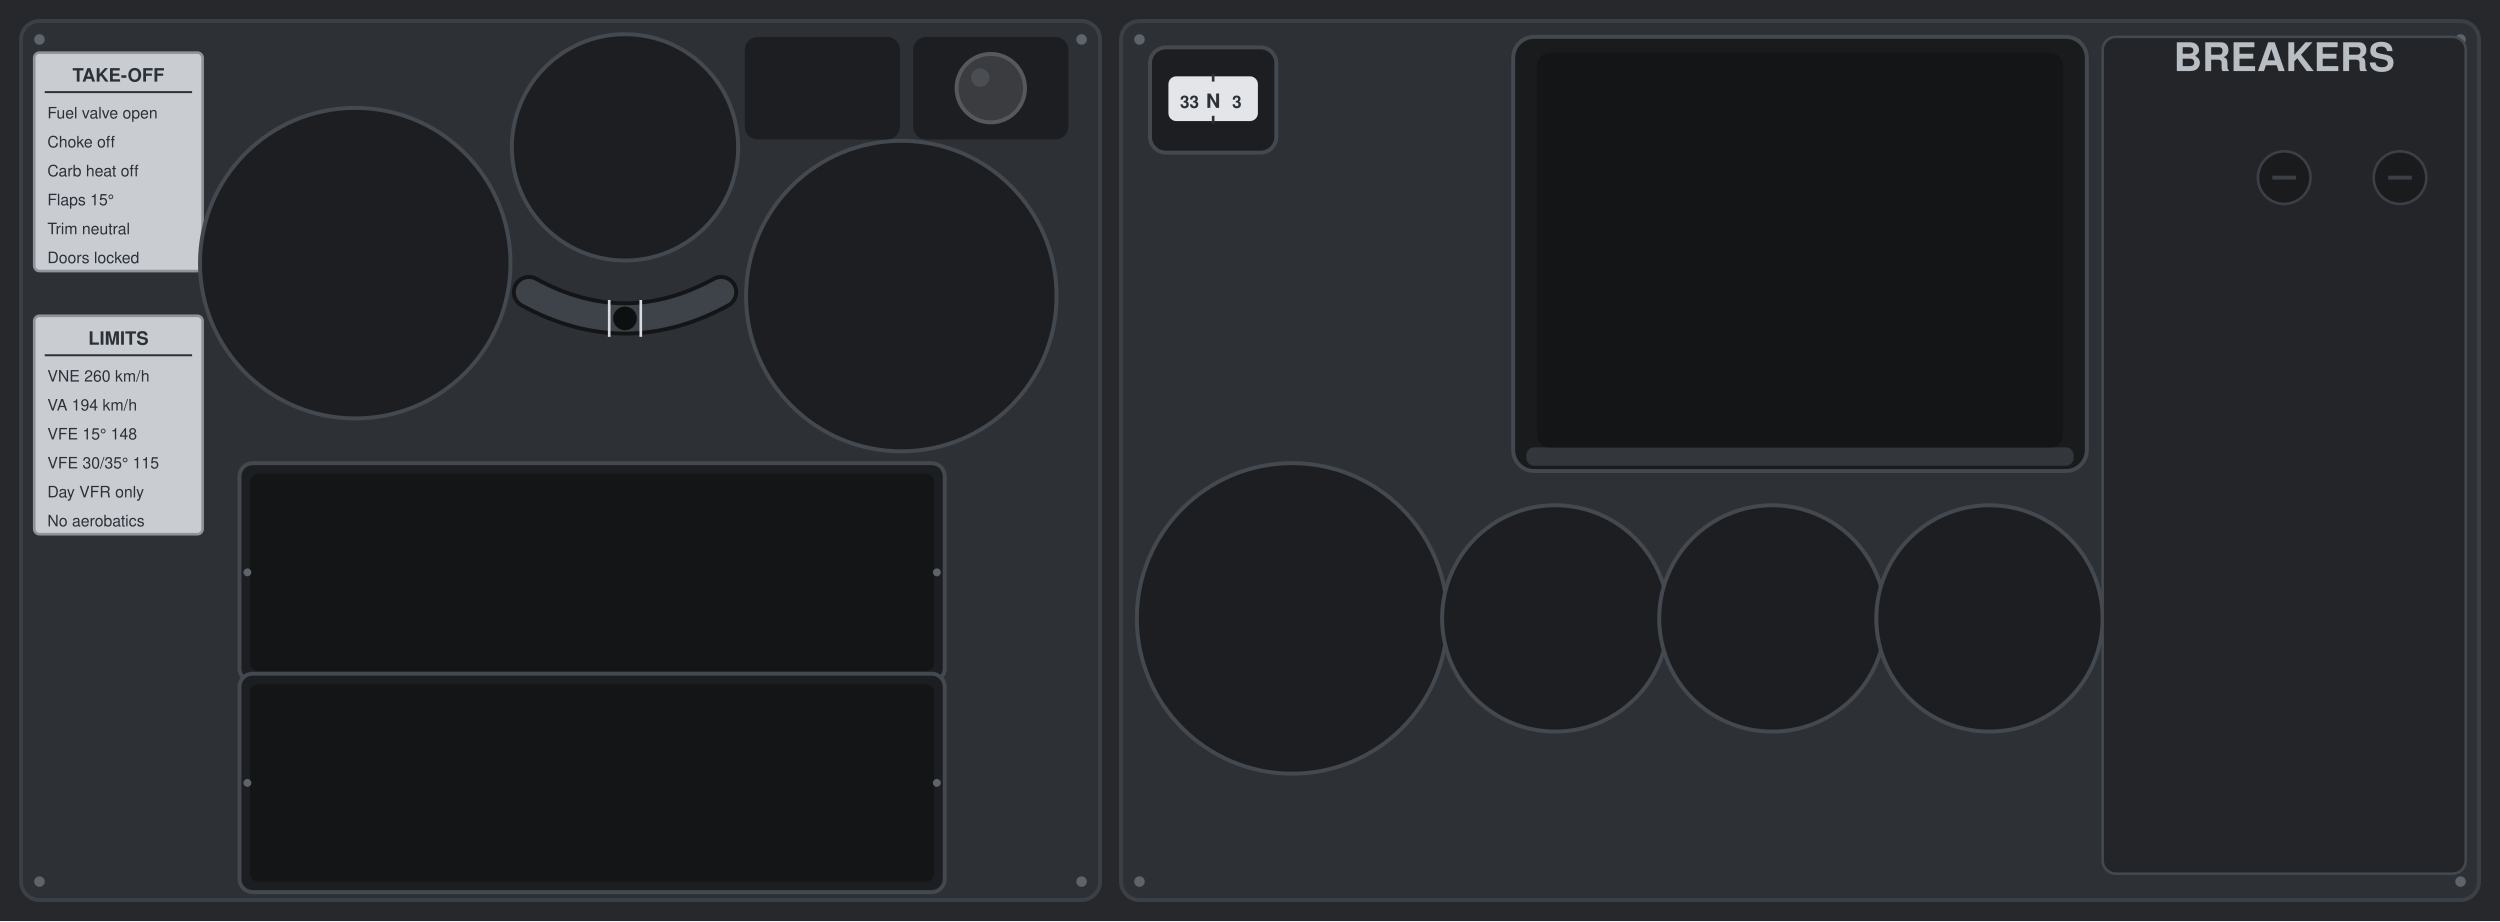
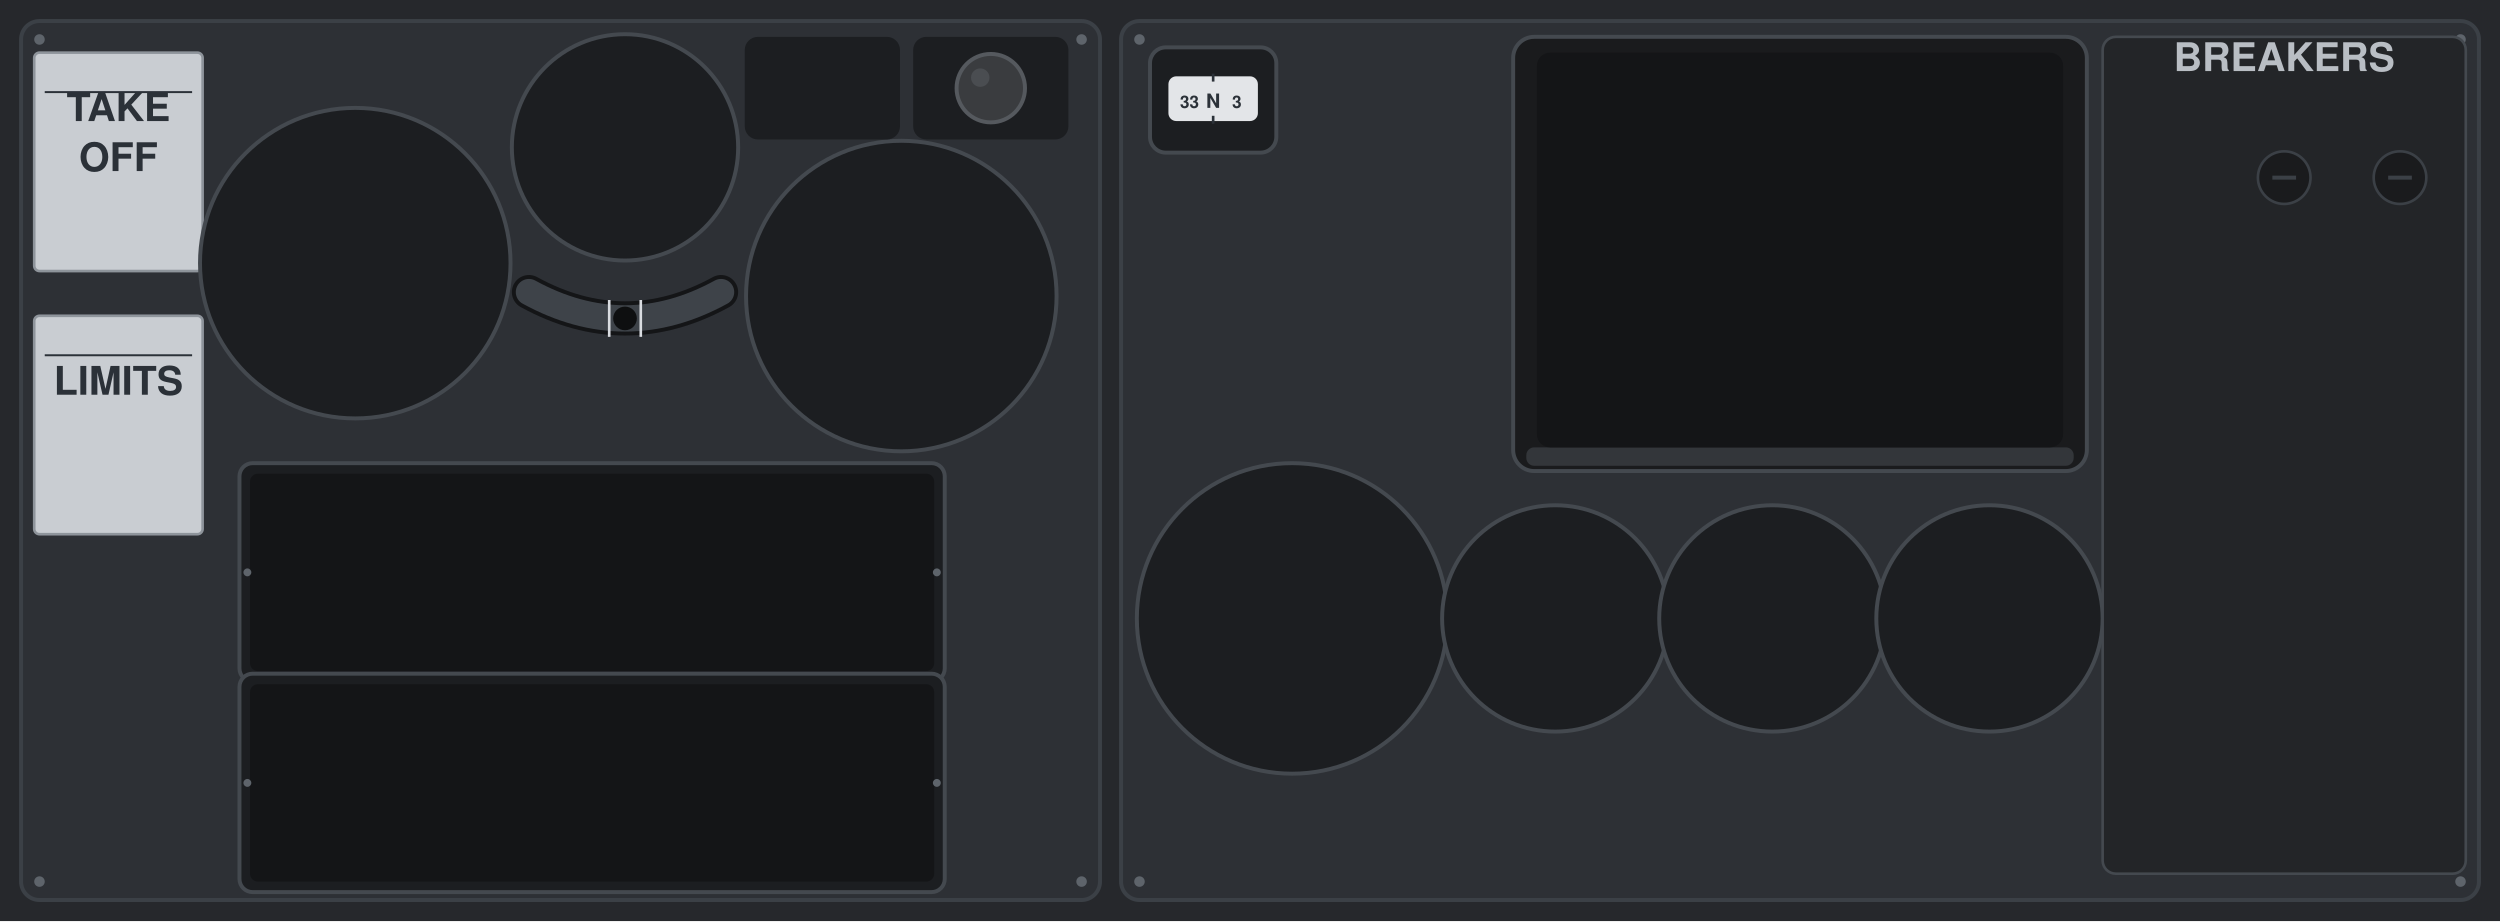
<svg xmlns="http://www.w3.org/2000/svg" viewBox="0 0 1900 700" preserveAspectRatio="xMidYMid slice">
  <rect width="1900" height="700" fill="#26282C" />
  <rect x="16" y="16" width="820" height="668" rx="14" fill="#2D3035" stroke="#3B4046" stroke-width="3" />
  <g fill="#5E646B">
    <circle cx="30" cy="30" r="4" />
    <circle cx="822" cy="30" r="4" />
    <circle cx="30" cy="670" r="4" />
    <circle cx="822" cy="670" r="4" />
  </g>
  <rect x="852" y="16" width="1032" height="668" rx="14" fill="#2D3035" stroke="#3B4046" stroke-width="3" />
  <g fill="#5E646B">
    <circle cx="866" cy="30" r="4" />
    <circle cx="1870" cy="30" r="4" />
    <circle cx="866" cy="670" r="4" />
    <circle cx="1870" cy="670" r="4" />
  </g>
  <rect x="26" y="40" width="128" height="166" rx="4" fill="#C9CDD2" stroke="#8E949B" stroke-width="2" />
-   <text data-decor="knee card" x="90" y="62" font-family="Helvetica, Arial, sans-serif" font-size="14" font-weight="bold" fill="#2B3138" text-anchor="middle">TAKE-OFF</text>
+   <text x="90" y="92" font-family="Helvetica, Arial, sans-serif" font-size="30" font-weight="bold" fill="#2B3138" text-anchor="middle">TAKE</text>
+   <text x="90" y="130" font-family="Helvetica, Arial, sans-serif" font-size="30" font-weight="bold" fill="#2B3138" text-anchor="middle">OFF</text>
  <path d="M34 70 H146" stroke="#2B3138" stroke-width="1.5" />
-   <text data-decor="knee card" x="36" y="90" font-family="Helvetica, Arial, sans-serif" font-size="12" font-weight="normal" fill="#2B3138" text-anchor="start">Fuel valve open</text>
-   <text data-decor="knee card" x="36" y="112" font-family="Helvetica, Arial, sans-serif" font-size="12" font-weight="normal" fill="#2B3138" text-anchor="start">Choke off</text>
-   <text data-decor="knee card" x="36" y="134" font-family="Helvetica, Arial, sans-serif" font-size="12" font-weight="normal" fill="#2B3138" text-anchor="start">Carb heat off</text>
-   <text data-decor="knee card" x="36" y="156" font-family="Helvetica, Arial, sans-serif" font-size="12" font-weight="normal" fill="#2B3138" text-anchor="start">Flaps 15°</text>
-   <text data-decor="knee card" x="36" y="178" font-family="Helvetica, Arial, sans-serif" font-size="12" font-weight="normal" fill="#2B3138" text-anchor="start">Trim neutral</text>
-   <text data-decor="knee card" x="36" y="200" font-family="Helvetica, Arial, sans-serif" font-size="12" font-weight="normal" fill="#2B3138" text-anchor="start">Doors locked</text>
  <rect x="26" y="240" width="128" height="166" rx="4" fill="#C9CDD2" stroke="#8E949B" stroke-width="2" />
-   <text data-decor="knee card" x="90" y="262" font-family="Helvetica, Arial, sans-serif" font-size="14" font-weight="bold" fill="#2B3138" text-anchor="middle">LIMITS</text>
+   <text x="90" y="300" font-family="Helvetica, Arial, sans-serif" font-size="30" font-weight="bold" fill="#2B3138" text-anchor="middle">LIMITS</text>
  <path d="M34 270 H146" stroke="#2B3138" stroke-width="1.5" />
-   <text data-decor="knee card" x="36" y="290" font-family="Helvetica, Arial, sans-serif" font-size="12" font-weight="normal" fill="#2B3138" text-anchor="start">VNE 260 km/h</text>
-   <text data-decor="knee card" x="36" y="312" font-family="Helvetica, Arial, sans-serif" font-size="12" font-weight="normal" fill="#2B3138" text-anchor="start">VA 194 km/h</text>
-   <text data-decor="knee card" x="36" y="334" font-family="Helvetica, Arial, sans-serif" font-size="12" font-weight="normal" fill="#2B3138" text-anchor="start">VFE 15° 148</text>
-   <text data-decor="knee card" x="36" y="356" font-family="Helvetica, Arial, sans-serif" font-size="12" font-weight="normal" fill="#2B3138" text-anchor="start">VFE 30/35° 115</text>
-   <text data-decor="knee card" x="36" y="378" font-family="Helvetica, Arial, sans-serif" font-size="12" font-weight="normal" fill="#2B3138" text-anchor="start">Day VFR only</text>
-   <text data-decor="knee card" x="36" y="400" font-family="Helvetica, Arial, sans-serif" font-size="12" font-weight="normal" fill="#2B3138" text-anchor="start">No aerobatics</text>
  <circle cx="270" cy="200" r="118" fill="#1C1E21" stroke="#44494F" stroke-width="3" />
  <circle cx="475" cy="112" r="86" fill="#1C1E21" stroke="#44494F" stroke-width="3" />
  <circle cx="685" cy="225" r="118" fill="#1C1E21" stroke="#44494F" stroke-width="3" />
  <path d="M402 222 Q475 262 548 222" fill="none" stroke="#141517" stroke-width="26" stroke-linecap="round" />
  <path d="M402 222 Q475 262 548 222" fill="none" stroke="#3E4349" stroke-width="20" stroke-linecap="round" />
  <path d="M463 228 V256 M487 228 V256" stroke="#D9DCE0" stroke-width="2" />
  <circle cx="475" cy="242" r="9" fill="#0E0F10" />
  <rect x="566" y="28" width="118" height="78" rx="10" fill="#1C1E21" />
  <rect x="694" y="28" width="118" height="78" rx="10" fill="#1C1E21" />
  <circle cx="753" cy="67" r="26" fill="#3A3C3F" stroke="#55595E" stroke-width="3" />
  <circle cx="745" cy="59" r="7" fill="#4A4D51" />
  <rect x="182" y="352" width="536" height="166" rx="10" fill="#1C1E21" stroke="#44494F" stroke-width="3" />
  <rect x="190" y="360" width="520" height="150" rx="6" fill="#141517" />
  <g fill="#5E646B">
    <circle cx="188" cy="435" r="3" />
    <circle cx="712" cy="435" r="3" />
  </g>
  <rect x="182" y="512" width="536" height="166" rx="10" fill="#1C1E21" stroke="#44494F" stroke-width="3" />
  <rect x="190" y="520" width="520" height="150" rx="6" fill="#141517" />
  <g fill="#5E646B">
    <circle cx="188" cy="595" r="3" />
    <circle cx="712" cy="595" r="3" />
  </g>
  <rect x="1150" y="28" width="436" height="330" rx="16" fill="#1A1B1D" stroke="#44494F" stroke-width="3" />
  <rect x="1160" y="340" width="416" height="14" rx="6" fill="#33363A" />
  <rect x="1168" y="40" width="400" height="300" rx="10" fill="#141517" />
  <rect x="874" y="36" width="96" height="80" rx="12" fill="#1C1E21" stroke="#44494F" stroke-width="3" />
  <rect x="888" y="58" width="68" height="34" rx="6" fill="#E3E5E8" />
  <text data-decor="knee card" x="904" y="82" font-family="Helvetica, Arial, sans-serif" font-size="13" font-weight="bold" fill="#2B3138" text-anchor="middle">33</text>
  <text data-decor="knee card" x="922" y="82" font-family="Helvetica, Arial, sans-serif" font-size="15" font-weight="bold" fill="#2B3138" text-anchor="middle">N</text>
  <text data-decor="knee card" x="940" y="82" font-family="Helvetica, Arial, sans-serif" font-size="13" font-weight="bold" fill="#2B3138" text-anchor="middle">3</text>
  <path d="M922 56 V62 M922 88 V94" stroke="#2B3138" stroke-width="2" />
  <circle cx="982" cy="470" r="118" fill="#1C1E21" stroke="#44494F" stroke-width="3" />
  <circle cx="1182" cy="470" r="86" fill="#1C1E21" stroke="#44494F" stroke-width="3" />
  <circle cx="1347" cy="470" r="86" fill="#1C1E21" stroke="#44494F" stroke-width="3" />
  <circle cx="1512" cy="470" r="86" fill="#1C1E21" stroke="#44494F" stroke-width="3" />
  <rect x="1598" y="28" width="276" height="636" rx="10" fill="#232528" stroke="#44494F" stroke-width="2" />
  <text x="1736" y="54" font-family="Helvetica, Arial, sans-serif" font-size="30" font-weight="bold" fill="#B9BEC4" text-anchor="middle">BREAKERS</text>
  <circle cx="1736" cy="135" r="20" fill="#1A1B1D" stroke="#3B4046" stroke-width="2" />
  <path d="M1727 135 H1745" stroke="#3B4046" stroke-width="3" />
  <circle cx="1824" cy="135" r="20" fill="#1A1B1D" stroke="#3B4046" stroke-width="2" />
  <path d="M1815 135 H1833" stroke="#3B4046" stroke-width="3" />
</svg>
